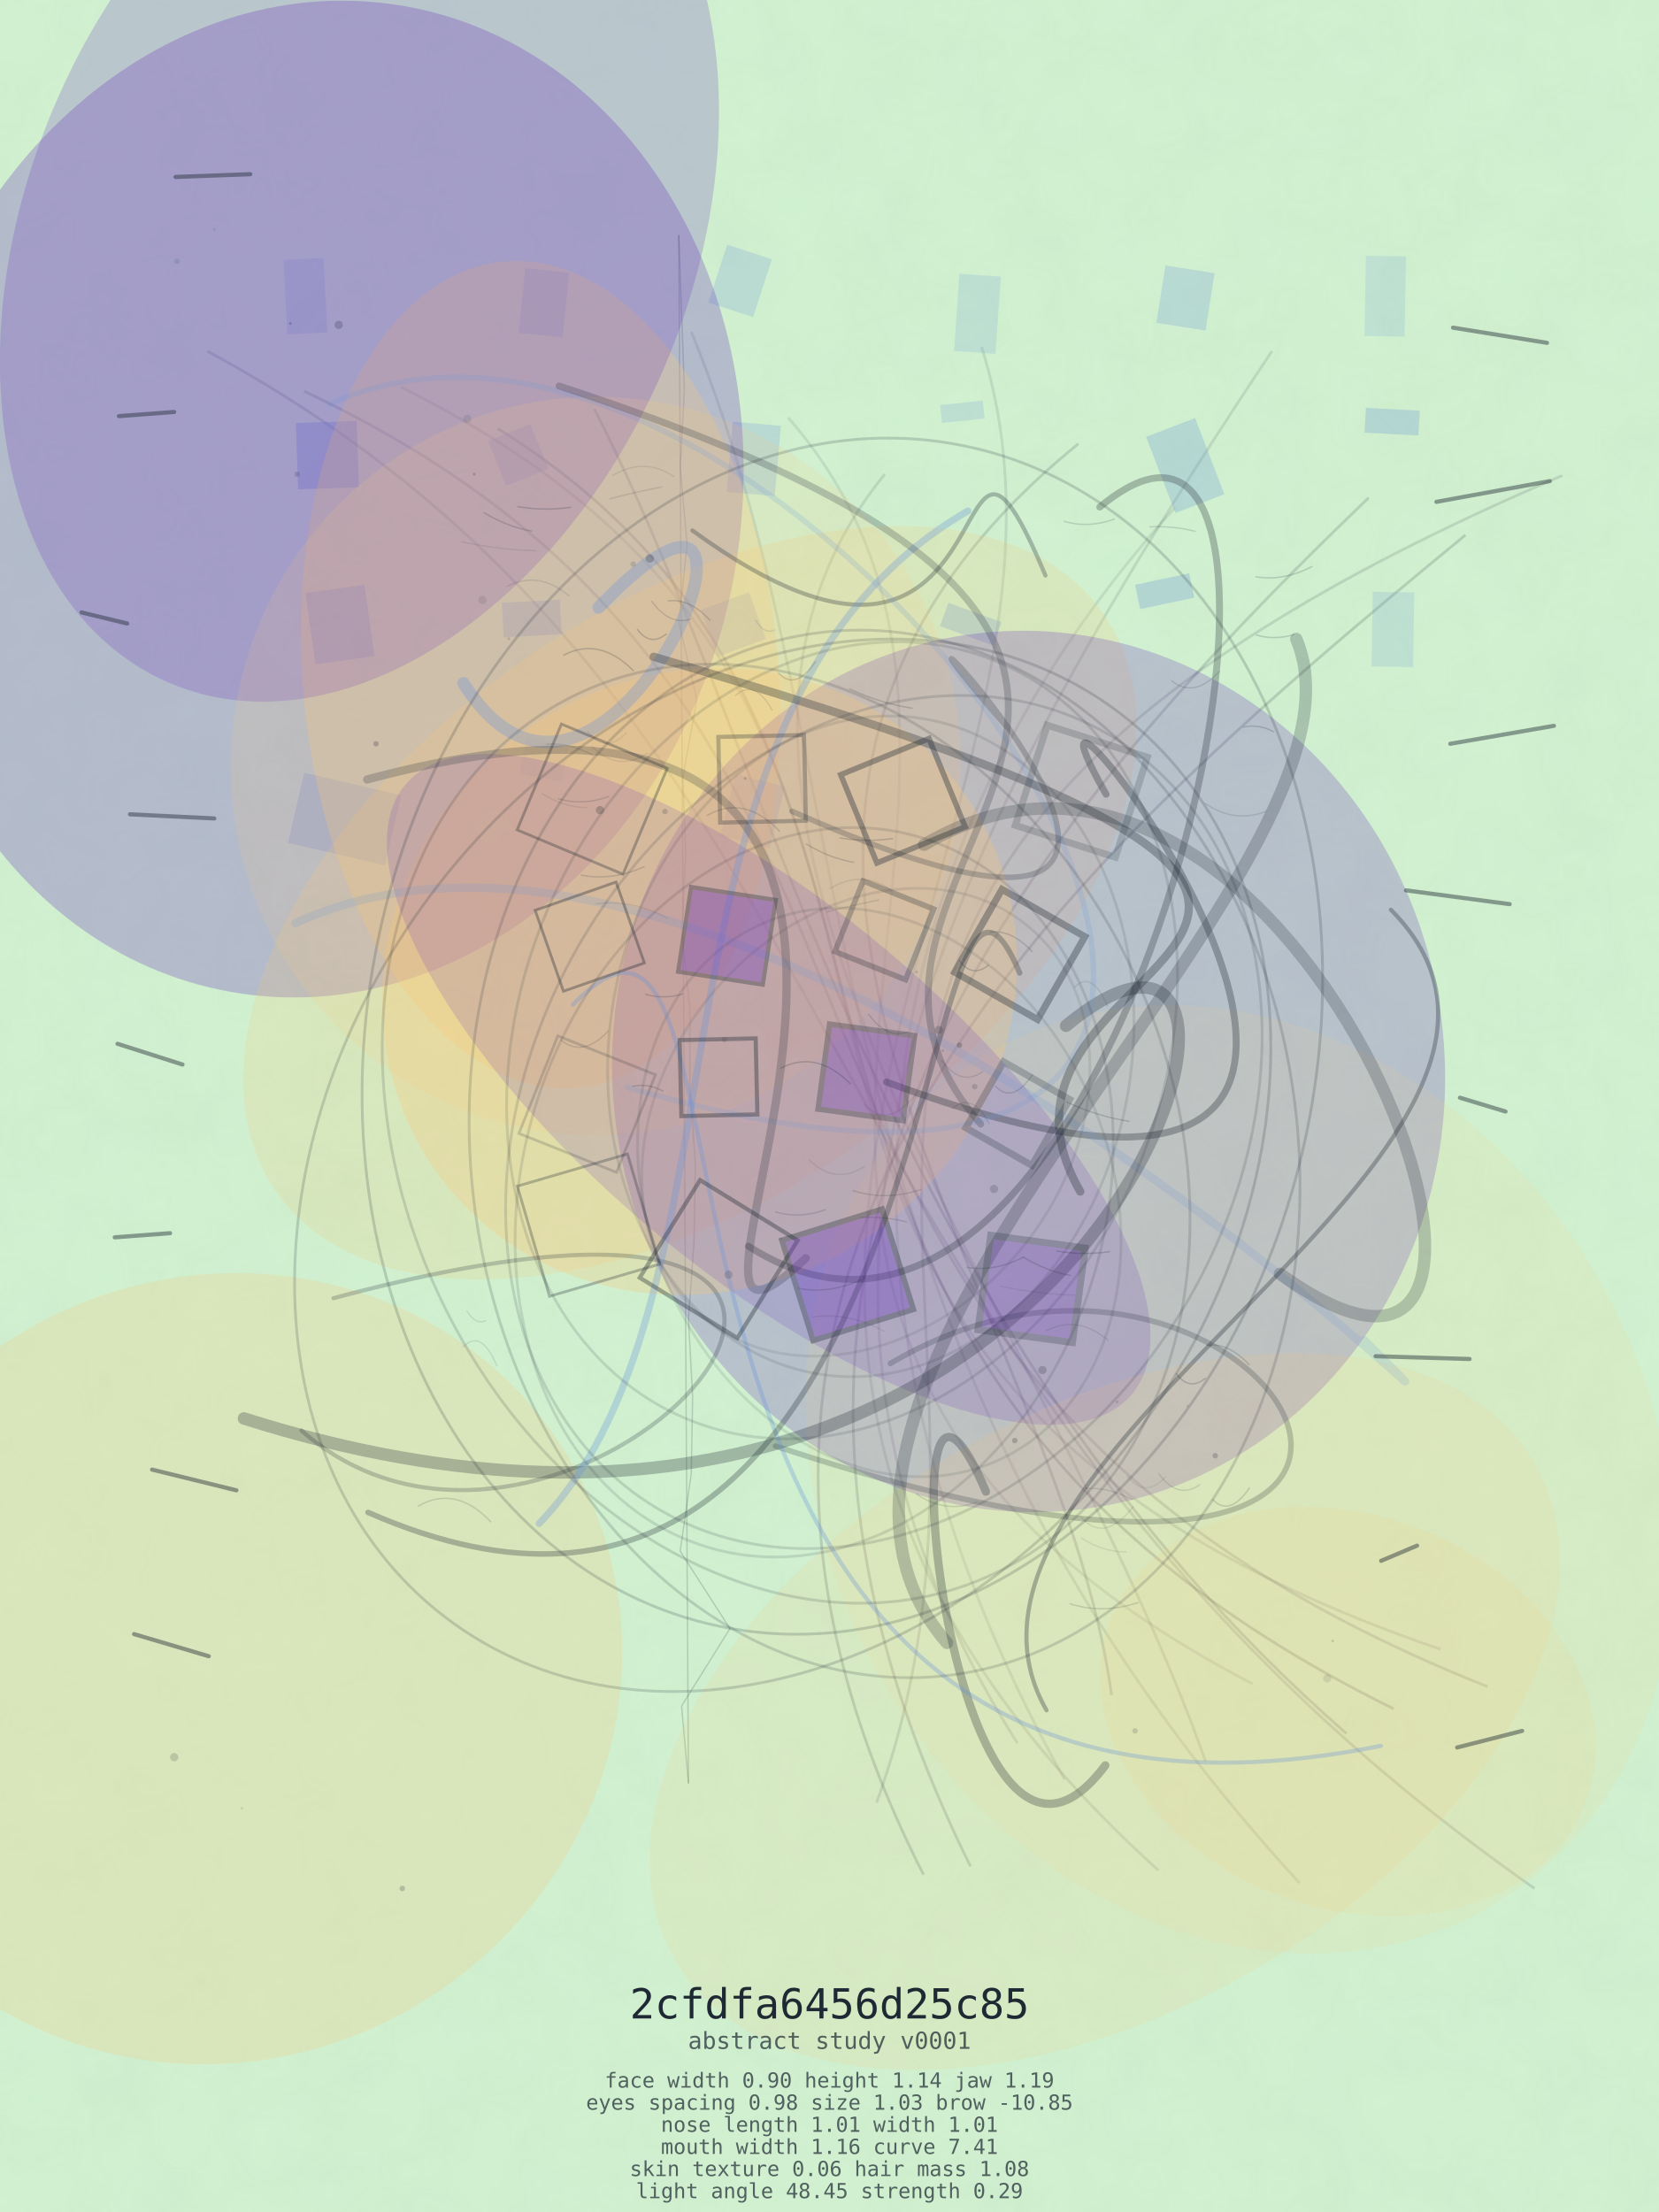
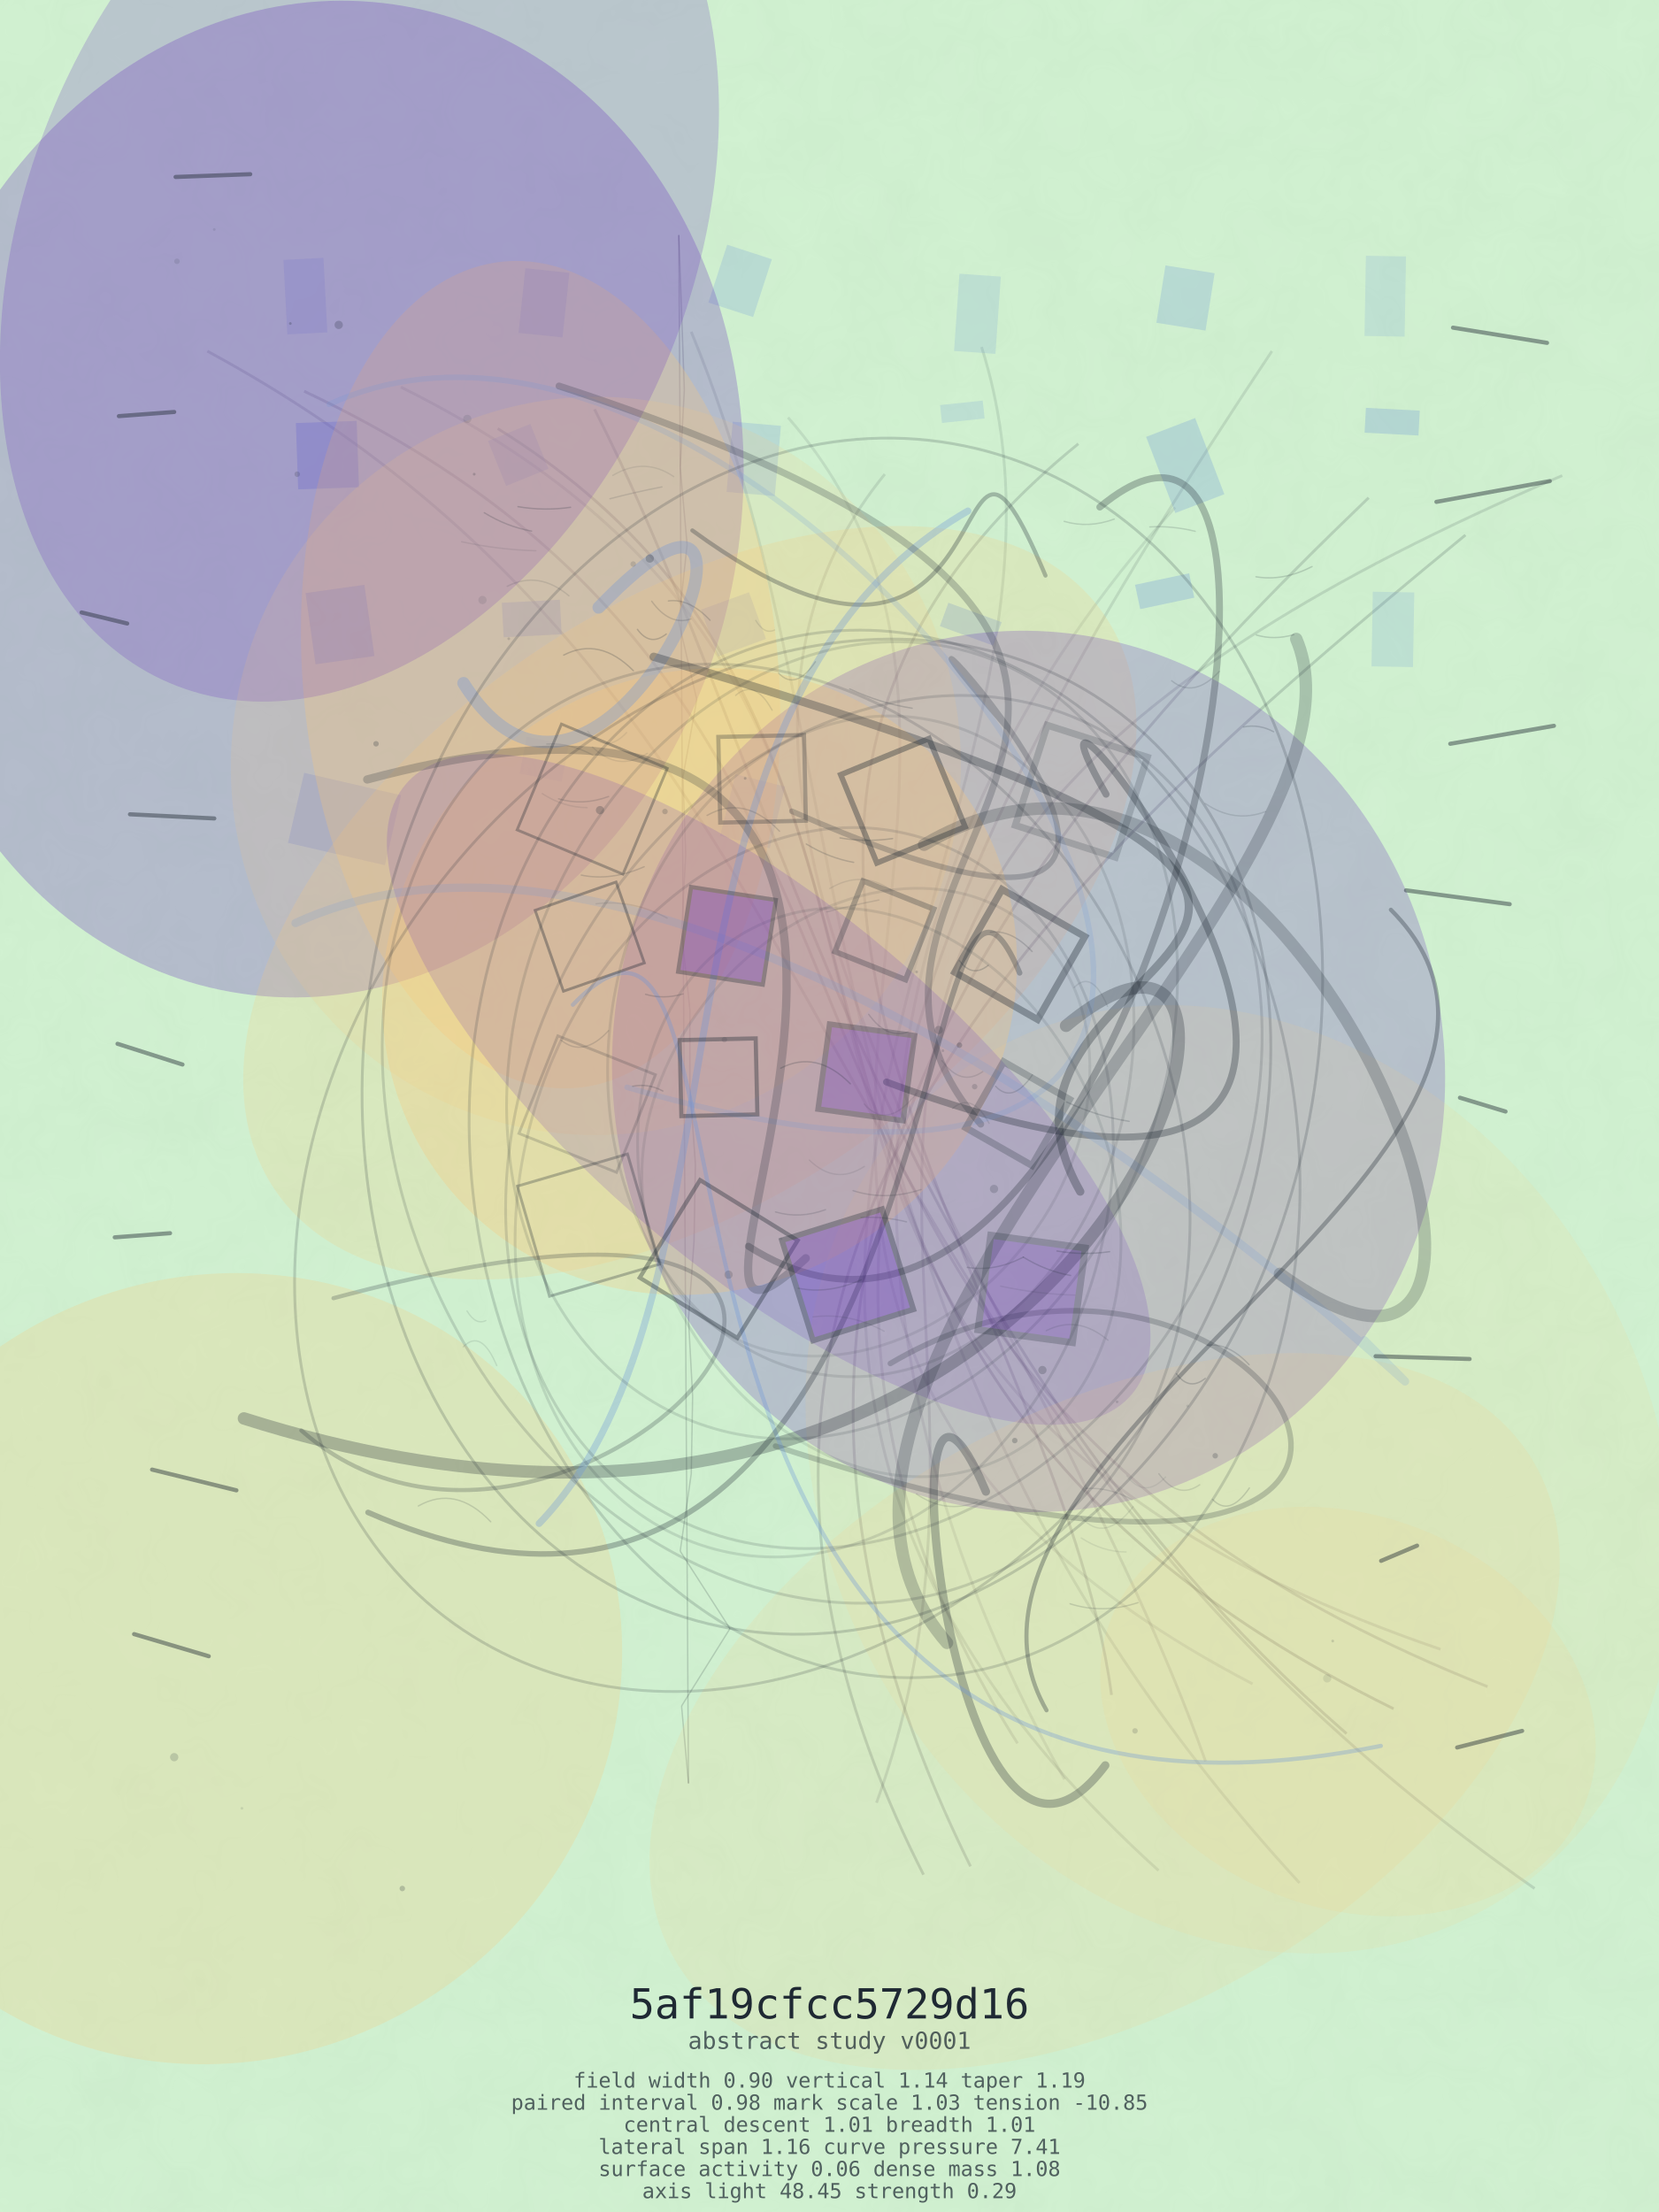
- <svg xmlns="http://www.w3.org/2000/svg" viewBox="0 0 1200 1600" role="img" aria-labelledby="title desc" data-refinement-depth="7" data-art-mode="structural-abstract" data-memory-signature="010406020801100507030a0b0f0e090d0c022c0309" data-permutation="4-6-2-8-1-16-5-7-3-10-11-15-14-9-13-12">
+ <svg xmlns="http://www.w3.org/2000/svg" viewBox="0 0 1200 1600" role="img" aria-labelledby="title desc" data-refinement-depth="7" data-art-mode="structural-abstract" data-convergence-hash="2cfdfa6456d25c85296f9de096b186740898601190536d14ea4283c7bbc85f3c" data-render-hash="5af19cfcc5729d16be8e556fd76709c11697d1f8d16a93f825fe2091acc0da19" data-memory-signature="010406020801100507030a0b0f0e090d0c022c0309" data-permutation="4-6-2-8-1-16-5-7-3-10-11-15-14-9-13-12">
  <defs>
    <filter id="paperGrain" x="-10%" y="-10%" width="120%" height="120%">
      <feTurbulence type="fractalNoise" baseFrequency="0.018" numOctaves="3" seed="157" />
      <feColorMatrix type="saturate" values="0" />
      <feComponentTransfer>
        <feFuncA type="table" tableValues="0 0.10" />
      </feComponentTransfer>
    </filter>
  </defs>
  <rect width="1200" height="1600" fill="#d0f1d0" />
  <rect width="1200" height="1600" filter="url(#paperGrain)" opacity="0.55" />
  <path data-layer="hash-rib" d="M150 254 C641 520 559 980 1110 1366" fill="none" stroke="#1f2933" stroke-width="2" opacity="0.14" />
  <path data-layer="hash-rib" d="M220 283 C741 529 459 975 1076 1220" fill="none" stroke="#1f2933" stroke-width="2" opacity="0.15" />
  <path data-layer="hash-rib" d="M290 280 C808 538 392 970 1042 1193" fill="none" stroke="#1f2933" stroke-width="2" opacity="0.12" />
  <path data-layer="hash-rib" d="M360 310 C741 547 459 965 1008 1236" fill="none" stroke="#1f2933" stroke-width="2" opacity="0.18" />
  <path data-layer="hash-rib" d="M430 296 C563 556 637 960 974 1254" fill="none" stroke="#1f2933" stroke-width="2" opacity="0.17" />
  <path data-layer="hash-rib" d="M500 240 C634 565 566 955 940 1362" fill="none" stroke="#1f2933" stroke-width="2" opacity="0.11" />
  <path data-layer="hash-rib" d="M570 302 C808 574 392 950 906 1218" fill="none" stroke="#1f2933" stroke-width="2" opacity="0.10" />
  <path data-layer="hash-rib" d="M640 343 C444 583 756 945 872 1274" fill="none" stroke="#1f2933" stroke-width="2" opacity="0.12" />
  <path data-layer="hash-rib" d="M710 251 C818 592 382 940 838 1353" fill="none" stroke="#1f2933" stroke-width="2" opacity="0.11" />
  <path data-layer="hash-rib" d="M780 321 C435 601 765 935 804 1226" fill="none" stroke="#1f2933" stroke-width="2" opacity="0.16" />
  <path data-layer="hash-rib" d="M850 367 C630 610 570 930 770 1287" fill="none" stroke="#1f2933" stroke-width="2" opacity="0.10" />
  <path data-layer="hash-rib" d="M920 254 C677 619 523 925 736 1261" fill="none" stroke="#1f2933" stroke-width="2" opacity="0.12" />
  <path data-layer="hash-rib" d="M990 360 C711 628 489 920 702 1350" fill="none" stroke="#1f2933" stroke-width="2" opacity="0.16" />
  <path data-layer="hash-rib" d="M1060 387 C756 637 444 915 668 1356" fill="none" stroke="#1f2933" stroke-width="2" opacity="0.17" />
  <path data-layer="hash-rib" d="M1130 344 C423 646 777 910 634 1304" fill="none" stroke="#1f2933" stroke-width="2" opacity="0.13" />
  <rect data-layer="memory-byte" x="205" y="188" width="29" height="54" fill="#6a93da" opacity="0.17" transform="rotate(-3 205 188)" />
  <rect data-layer="memory-byte" x="380" y="194" width="32" height="47" fill="#6a93da" opacity="0.20" transform="rotate(6 380 194)" />
  <rect data-layer="memory-byte" x="526" y="177" width="34" height="44" fill="#6a93da" opacity="0.22" transform="rotate(18 526 177)" />
  <rect data-layer="memory-byte" x="694" y="198" width="30" height="56" fill="#6a93da" opacity="0.18" transform="rotate(4 694 198)" />
  <rect data-layer="memory-byte" x="843" y="192" width="36" height="42" fill="#6a93da" opacity="0.24" transform="rotate(9 843 192)" />
  <rect data-layer="memory-byte" x="988" y="185" width="29" height="58" fill="#6a93da" opacity="0.17" transform="rotate(1 988 185)" />
  <rect data-layer="memory-byte" x="214" y="306" width="44" height="48" fill="#6a93da" opacity="0.32" transform="rotate(-2 214 306)" />
  <rect data-layer="memory-byte" x="353" y="319" width="33" height="35" fill="#6a93da" opacity="0.21" transform="rotate(-22 353 319)" />
  <rect data-layer="memory-byte" x="530" y="305" width="35" height="51" fill="#6a93da" opacity="0.23" transform="rotate(5 530 305)" />
  <rect data-layer="memory-byte" x="680" y="293" width="31" height="13" fill="#6a93da" opacity="0.19" transform="rotate(-6 680 293)" />
  <rect data-layer="memory-byte" x="829" y="316" width="38" height="59" fill="#6a93da" opacity="0.26" transform="rotate(-21 829 316)" />
  <rect data-layer="memory-byte" x="988" y="295" width="39" height="18" fill="#6a93da" opacity="0.27" transform="rotate(3 988 295)" />
  <rect data-layer="memory-byte" x="221" y="429" width="43" height="52" fill="#6a93da" opacity="0.31" transform="rotate(-8 221 429)" />
  <rect data-layer="memory-byte" x="363" y="436" width="42" height="25" fill="#6a93da" opacity="0.30" transform="rotate(-3 363 436)" />
  <rect data-layer="memory-byte" x="507" y="441" width="37" height="36" fill="#6a93da" opacity="0.25" transform="rotate(-20 507 441)" />
  <rect data-layer="memory-byte" x="686" y="436" width="41" height="18" fill="#6a93da" opacity="0.29" transform="rotate(20 686 436)" />
  <rect data-layer="memory-byte" x="821" y="423" width="40" height="18" fill="#6a93da" opacity="0.28" transform="rotate(-12 821 423)" />
  <rect data-layer="memory-byte" x="993" y="428" width="30" height="54" fill="#6a93da" opacity="0.18" transform="rotate(1 993 428)" />
  <rect data-layer="memory-byte" x="220" y="559" width="72" height="52" fill="#6a93da" opacity="0.24" transform="rotate(13 220 559)" />
  <rect data-layer="memory-byte" x="381" y="533" width="31" height="27" fill="#6a93da" opacity="0.19" transform="rotate(11 381 533)" />
  <rect data-layer="memory-byte" x="532" y="560" width="37" height="46" fill="#6a93da" opacity="0.25" transform="rotate(14 532 560)" />
  <path data-layer="memory-spine" d="M491 170 L493 226" fill="none" stroke="#1f2933" stroke-width="1" opacity="0.18" />
  <path data-layer="memory-spine" d="M493 226 L495 282" fill="none" stroke="#1f2933" stroke-width="1" opacity="0.18" />
  <path data-layer="memory-spine" d="M495 282 L492 338" fill="none" stroke="#1f2933" stroke-width="1" opacity="0.18" />
  <path data-layer="memory-spine" d="M492 338 L497 394" fill="none" stroke="#1f2933" stroke-width="1" opacity="0.18" />
  <path data-layer="memory-spine" d="M497 394 L491 450" fill="none" stroke="#1f2933" stroke-width="1" opacity="0.18" />
  <path data-layer="memory-spine" d="M491 450 L504 506" fill="none" stroke="#1f2933" stroke-width="1" opacity="0.18" />
  <path data-layer="memory-spine" d="M504 506 L494 562" fill="none" stroke="#1f2933" stroke-width="1" opacity="0.18" />
  <path data-layer="memory-spine" d="M494 562 L496 618" fill="none" stroke="#1f2933" stroke-width="1" opacity="0.18" />
  <path data-layer="memory-spine" d="M496 618 L493 674" fill="none" stroke="#1f2933" stroke-width="1" opacity="0.18" />
  <path data-layer="memory-spine" d="M493 674 L499 730" fill="none" stroke="#1f2933" stroke-width="1" opacity="0.18" />
  <path data-layer="memory-spine" d="M499 730 L499 786" fill="none" stroke="#1f2933" stroke-width="1" opacity="0.18" />
  <path data-layer="memory-spine" d="M499 786 L503 842" fill="none" stroke="#1f2933" stroke-width="1" opacity="0.18" />
  <path data-layer="memory-spine" d="M503 842 L502 898" fill="none" stroke="#1f2933" stroke-width="1" opacity="0.18" />
  <path data-layer="memory-spine" d="M502 898 L498 954" fill="none" stroke="#1f2933" stroke-width="1" opacity="0.18" />
  <path data-layer="memory-spine" d="M498 954 L501 1010" fill="none" stroke="#1f2933" stroke-width="1" opacity="0.18" />
  <path data-layer="memory-spine" d="M501 1010 L500 1066" fill="none" stroke="#1f2933" stroke-width="1" opacity="0.18" />
  <path data-layer="memory-spine" d="M500 1066 L492 1122" fill="none" stroke="#1f2933" stroke-width="1" opacity="0.18" />
  <path data-layer="memory-spine" d="M492 1122 L528 1178" fill="none" stroke="#1f2933" stroke-width="1" opacity="0.18" />
  <path data-layer="memory-spine" d="M528 1178 L493 1234" fill="none" stroke="#1f2933" stroke-width="1" opacity="0.18" />
  <path data-layer="memory-spine" d="M493 1234 L498 1290" fill="none" stroke="#1f2933" stroke-width="1" opacity="0.18" />
  <path data-layer="memory-spine" d="M498 1290 L491 170" fill="none" stroke="#1f2933" stroke-width="1" opacity="0.18" />
  <ellipse data-layer="color-field" cx="230" cy="361" rx="306" ry="362" fill="#6730be" opacity="0.27" transform="rotate(10 230 361)" />
  <ellipse data-layer="color-field" cx="391" cy="488" rx="172" ry="300" fill="#fcc572" opacity="0.26" transform="rotate(-5 391 488)" />
  <ellipse data-layer="color-field" cx="499" cy="653" rx="365" ry="213" fill="#fcc572" opacity="0.19" transform="rotate(-35 499 653)" />
  <ellipse data-layer="color-field" cx="744" cy="775" rx="301" ry="319" fill="#6730be" opacity="0.24" transform="rotate(-7 744 775)" />
  <ellipse data-layer="color-field" cx="897" cy="1070" rx="297" ry="358" fill="#fcc572" opacity="0.11" transform="rotate(-31 897 1070)" />
  <ellipse data-layer="color-field" cx="159" cy="1207" rx="295" ry="282" fill="#fcc572" opacity="0.22" transform="rotate(-34 159 1207)" />
  <ellipse data-layer="color-field" cx="260" cy="171" rx="240" ry="351" fill="#6730be" opacity="0.22" transform="rotate(23 260 171)" />
  <ellipse data-layer="color-field" cx="431" cy="554" rx="264" ry="267" fill="#fcc572" opacity="0.14" transform="rotate(5 431 554)" />
  <ellipse data-layer="color-field" cx="506" cy="710" rx="235" ry="221" fill="#fcc572" opacity="0.27" transform="rotate(-39 506 710)" />
  <ellipse data-layer="color-field" cx="556" cy="788" rx="343" ry="132" fill="#6730be" opacity="0.17" transform="rotate(40 556 788)" />
  <ellipse data-layer="color-field" cx="799" cy="1238" rx="359" ry="216" fill="#fcc572" opacity="0.13" transform="rotate(-30 799 1238)" />
  <ellipse data-layer="color-field" cx="975" cy="1238" rx="184" ry="142" fill="#fcc572" opacity="0.11" transform="rotate(21 975 1238)" />
  <g transform="rotate(3.72 600 800)">
    <path data-layer="gesture" d="M410 451 C562 271 432 672 316 512" fill="none" stroke="#6a93da" stroke-width="9" stroke-linecap="round" opacity="0.32" />
    <path data-layer="gesture" d="M731 407 C641 227 726 551 474 391" fill="none" stroke="#1f2933" stroke-width="3" stroke-linecap="round" opacity="0.29" />
    <path data-layer="gesture" d="M710 518 C531 338 996 749 559 589" fill="none" stroke="#1f2933" stroke-width="4" stroke-linecap="round" opacity="0.23" />
    <path data-layer="gesture" d="M785 562 C666 382 1177 940 640 780" fill="none" stroke="#1f2933" stroke-width="5" stroke-linecap="round" opacity="0.32" />
    <path data-layer="gesture" d="M206 693 C539 513 1177 1104 997 944" fill="none" stroke="#6a93da" stroke-width="6" stroke-linecap="round" opacity="0.18" />
    <path data-layer="gesture" d="M767 731 C957 551 838 1213 192 1053" fill="none" stroke="#1f2933" stroke-width="9" stroke-linecap="round" opacity="0.28" />
    <path data-layer="gesture" d="M251 962 C782 782 442 1219 234 1059" fill="none" stroke="#1f2933" stroke-width="3" stroke-linecap="round" opacity="0.23" />
    <path data-layer="gesture" d="M656 983 C920 803 1190 1208 577 1048" fill="none" stroke="#1f2933" stroke-width="4" stroke-linecap="round" opacity="0.22" />
    <path data-layer="gesture" d="M410 1115 C562 935 432 524 672 364" fill="none" stroke="#6a93da" stroke-width="5" stroke-linecap="round" opacity="0.32" />
    <path data-layer="gesture" d="M731 1071 C641 891 726 1423 830 1263" fill="none" stroke="#1f2933" stroke-width="6" stroke-linecap="round" opacity="0.29" />
    <path data-layer="gesture" d="M710 1182 C531 1002 996 601 915 441" fill="none" stroke="#1f2933" stroke-width="9" stroke-linecap="round" opacity="0.23" />
    <path data-layer="gesture" d="M785 1226 C666 1046 1177 792 996 632" fill="none" stroke="#1f2933" stroke-width="3" stroke-linecap="round" opacity="0.32" />
    <path data-layer="gesture" d="M206 317 C539 137 1177 956 453 796" fill="none" stroke="#6a93da" stroke-width="4" stroke-linecap="round" opacity="0.18" />
    <path data-layer="gesture" d="M767 355 C957 175 838 1065 548 905" fill="none" stroke="#1f2933" stroke-width="5" stroke-linecap="round" opacity="0.28" />
    <path data-layer="gesture" d="M251 586 C782 406 442 1071 590 911" fill="none" stroke="#1f2933" stroke-width="6" stroke-linecap="round" opacity="0.23" />
    <path data-layer="gesture" d="M656 607 C920 427 1190 1060 933 900" fill="none" stroke="#1f2933" stroke-width="9" stroke-linecap="round" opacity="0.22" />
    <path data-layer="gesture" d="M410 739 C562 559 432 1396 1028 1236" fill="none" stroke="#6a93da" stroke-width="3" stroke-linecap="round" opacity="0.32" />
    <path data-layer="gesture" d="M731 695 C641 515 726 1275 286 1115" fill="none" stroke="#1f2933" stroke-width="4" stroke-linecap="round" opacity="0.29" />
    <path data-layer="gesture" d="M710 806 C531 626 996 453 371 293" fill="none" stroke="#1f2933" stroke-width="5" stroke-linecap="round" opacity="0.23" />
    <path data-layer="gesture" d="M785 850 C666 670 1177 644 452 484" fill="none" stroke="#1f2933" stroke-width="6" stroke-linecap="round" opacity="0.32" />
    <ellipse data-layer="fold-aura" cx="627" cy="810" rx="145" ry="184" fill="none" stroke="#1f2933" stroke-width="2" opacity="0.10" transform="rotate(36 627 810)" />
    <ellipse data-layer="fold-aura" cx="640" cy="860" rx="167" ry="212" fill="none" stroke="#1f2933" stroke-width="2" opacity="0.11" transform="rotate(-27 640 860)" />
    <ellipse data-layer="fold-aura" cx="627" cy="755" rx="189" ry="240" fill="none" stroke="#1f2933" stroke-width="2" opacity="0.12" transform="rotate(5 627 755)" />
    <ellipse data-layer="fold-aura" cx="593" cy="863" rx="211" ry="268" fill="none" stroke="#1f2933" stroke-width="2" opacity="0.13" transform="rotate(13 593 863)" />
    <ellipse data-layer="fold-aura" cx="606" cy="752" rx="233" ry="296" fill="none" stroke="#1f2933" stroke-width="2" opacity="0.14" transform="rotate(18 606 752)" />
    <ellipse data-layer="fold-aura" cx="640" cy="809" rx="255" ry="324" fill="none" stroke="#1f2933" stroke-width="2" opacity="0.15" transform="rotate(26 640 809)" />
    <ellipse data-layer="fold-aura" cx="570" cy="822" rx="277" ry="352" fill="none" stroke="#1f2933" stroke-width="2" opacity="0.16" transform="rotate(-29 570 822)" />
    <ellipse data-layer="fold-aura" cx="642" cy="832" rx="299" ry="380" fill="none" stroke="#1f2933" stroke-width="2" opacity="0.17" transform="rotate(-11 642 832)" />
    <ellipse data-layer="fold-aura" cx="569" cy="845" rx="321" ry="408" fill="none" stroke="#1f2933" stroke-width="2" opacity="0.18" transform="rotate(32 569 845)" />
    <ellipse data-layer="fold-aura" cx="606" cy="749" rx="343" ry="436" fill="none" stroke="#1f2933" stroke-width="2" opacity="0.19" transform="rotate(8 606 749)" />
    <rect data-layer="fold-glyph" x="373" y="548" width="83" height="83" fill="none" stroke="#1f2933" stroke-width="2" opacity="0.32" transform="rotate(19 414 589)" />
    <rect data-layer="fold-glyph" x="505" y="536" width="62" height="62" fill="none" stroke="#1f2933" stroke-width="3" opacity="0.28" transform="rotate(-5 536 567)" />
    <rect data-layer="fold-glyph" x="604" y="542" width="69" height="69" fill="none" stroke="#1f2933" stroke-width="4" opacity="0.37" transform="rotate(-26 638 576)" />
    <rect data-layer="fold-glyph" x="729" y="523" width="76" height="76" fill="none" stroke="#1f2933" stroke-width="5" opacity="0.19" transform="rotate(14 767 561)" />
    <rect data-layer="fold-glyph" x="388" y="658" width="62" height="62" fill="none" stroke="#1f2933" stroke-width="2" opacity="0.35" transform="rotate(-23 419 689)" />
    <rect data-layer="fold-glyph" x="487" y="651" width="62" height="62" fill="#6730be" stroke="#1f2933" stroke-width="3" opacity="0.33" transform="rotate(5 518 682)" />
    <rect data-layer="fold-glyph" x="604" y="643" width="55" height="55" fill="none" stroke="#1f2933" stroke-width="4" opacity="0.27" transform="rotate(18 631 670)" />
    <rect data-layer="fold-glyph" x="696" y="647" width="69" height="69" fill="none" stroke="#1f2933" stroke-width="5" opacity="0.35" transform="rotate(26 730 681)" />
    <rect data-layer="fold-glyph" x="387" y="772" width="76" height="76" fill="none" stroke="#1f2933" stroke-width="2" opacity="0.18" transform="rotate(18 425 810)" />
    <rect data-layer="fold-glyph" x="491" y="757" width="55" height="55" fill="none" stroke="#1f2933" stroke-width="3" opacity="0.37" transform="rotate(-5 518 784)" />
    <rect data-layer="fold-glyph" x="594" y="743" width="62" height="62" fill="#6730be" stroke="#1f2933" stroke-width="4" opacity="0.29" transform="rotate(4 625 774)" />
    <rect data-layer="fold-glyph" x="709" y="769" width="55" height="55" fill="none" stroke="#1f2933" stroke-width="5" opacity="0.24" transform="rotate(26 736 796)" />
    <rect data-layer="fold-glyph" x="390" y="856" width="83" height="83" fill="none" stroke="#1f2933" stroke-width="2" opacity="0.29" transform="rotate(-20 431 897)" />
    <rect data-layer="fold-glyph" x="486" y="874" width="83" height="83" fill="none" stroke="#1f2933" stroke-width="3" opacity="0.36" transform="rotate(28 527 915)" />
    <rect data-layer="fold-glyph" x="583" y="883" width="76" height="76" fill="#6730be" stroke="#1f2933" stroke-width="4" opacity="0.33" transform="rotate(-21 621 921)" />
    <rect data-layer="fold-glyph" x="720" y="888" width="69" height="69" fill="#6730be" stroke="#1f2933" stroke-width="5" opacity="0.24" transform="rotate(4 754 922)" />
    <path data-layer="fine-drawing" d="M390 591 q18 4 36 -4" fill="none" stroke="#1f2933" stroke-width="1" stroke-linecap="round" opacity="0.16" />
    <path data-layer="fine-drawing" d="M595 606 q19 2 38 -2" fill="none" stroke="#1f2933" stroke-width="1" stroke-linecap="round" opacity="0.21" />
    <path data-layer="fine-drawing" d="M543 490 q13 12 26 -10" fill="none" stroke="#1f2933" stroke-width="1" stroke-linecap="round" opacity="0.17" />
    <path data-layer="fine-drawing" d="M571 612 q17 9 35 11" fill="none" stroke="#1f2933" stroke-width="1" stroke-linecap="round" opacity="0.19" />
    <path data-layer="fine-drawing" d="M687 689 q10 12 21 2" fill="none" stroke="#1f2933" stroke-width="1" stroke-linecap="round" opacity="0.21" />
    <path data-layer="fine-drawing" d="M708 667 q15 -3 31 12" fill="none" stroke="#1f2933" stroke-width="1" stroke-linecap="round" opacity="0.18" />
    <path data-layer="fine-drawing" d="M767 952 q22 -13 45 4" fill="none" stroke="#1f2933" stroke-width="1" stroke-linecap="round" opacity="0.12" />
    <path data-layer="fine-drawing" d="M707 910 q20 2 40 -10" fill="none" stroke="#1f2933" stroke-width="1" stroke-linecap="round" opacity="0.18" />
    <path data-layer="fine-drawing" d="M681 1076 q22 13 44 3" fill="none" stroke="#1f2933" stroke-width="1" stroke-linecap="round" opacity="0.14" />
    <path data-layer="fine-drawing" d="M832 1053 q14 16 28 -1" fill="none" stroke="#1f2933" stroke-width="1" stroke-linecap="round" opacity="0.08" />
    <path data-layer="fine-drawing" d="M348 965 q7 10 14 6" fill="none" stroke="#1f2933" stroke-width="1" stroke-linecap="round" opacity="0.11" />
    <path data-layer="fine-drawing" d="M414 355 q22 -15 44 -2" fill="none" stroke="#1f2933" stroke-width="1" stroke-linecap="round" opacity="0.10" />
    <path data-layer="fine-drawing" d="M413 372 q18 -6 37 -11" fill="none" stroke="#1f2933" stroke-width="1" stroke-linecap="round" opacity="0.13" />
    <path data-layer="fine-drawing" d="M881 507 q11 -3 22 2" fill="none" stroke="#1f2933" stroke-width="1" stroke-linecap="round" opacity="0.19" />
    <path data-layer="fine-drawing" d="M387 487 q25 -15 51 8" fill="none" stroke="#1f2933" stroke-width="1" stroke-linecap="round" opacity="0.21" />
    <path data-layer="fine-drawing" d="M448 444 q14 17 29 11" fill="none" stroke="#1f2933" stroke-width="1" stroke-linecap="round" opacity="0.16" />
    <path data-layer="fine-drawing" d="M410 645 q22 3 45 -9" fill="none" stroke="#1f2933" stroke-width="1" stroke-linecap="round" opacity="0.17" />
    <path data-layer="fine-drawing" d="M679 762 q15 18 30 6" fill="none" stroke="#1f2933" stroke-width="1" stroke-linecap="round" opacity="0.13" />
    <path data-layer="fine-drawing" d="M621 860 q24 6 49 -4" fill="none" stroke="#1f2933" stroke-width="1" stroke-linecap="round" opacity="0.16" />
    <path data-layer="fine-drawing" d="M771 703 q12 -14 25 12" fill="none" stroke="#1f2933" stroke-width="1" stroke-linecap="round" opacity="0.11" />
    <path data-layer="fine-drawing" d="M732 922 q27 4 54 3" fill="none" stroke="#1f2933" stroke-width="1" stroke-linecap="round" opacity="0.09" />
    <path data-layer="fine-drawing" d="M628 879 q16 -2 33 1" fill="none" stroke="#1f2933" stroke-width="1" stroke-linecap="round" opacity="0.16" />
    <path data-layer="fine-drawing" d="M802 1100 q16 9 33 8" fill="none" stroke="#1f2933" stroke-width="1" stroke-linecap="round" opacity="0.09" />
    <path data-layer="fine-drawing" d="M803 1064 q17 -2 34 6" fill="none" stroke="#1f2933" stroke-width="1" stroke-linecap="round" opacity="0.13" />
    <path data-layer="fine-drawing" d="M322 1108 q26 -17 53 8" fill="none" stroke="#1f2933" stroke-width="1" stroke-linecap="round" opacity="0.16" />
    <path data-layer="fine-drawing" d="M886 440 q13 3 27 -2" fill="none" stroke="#1f2933" stroke-width="1" stroke-linecap="round" opacity="0.18" />
    <path data-layer="fine-drawing" d="M827 477 q17 12 34 -9" fill="none" stroke="#1f2933" stroke-width="1" stroke-linecap="round" opacity="0.15" />
    <path data-layer="fine-drawing" d="M412 552 q20 17 40 2" fill="none" stroke="#1f2933" stroke-width="1" stroke-linecap="round" opacity="0.10" />
    <path data-layer="fine-drawing" d="M513 508 q13 -13 27 9" fill="none" stroke="#1f2933" stroke-width="1" stroke-linecap="round" opacity="0.12" />
    <path data-layer="fine-drawing" d="M595 498 q23 9 46 11" fill="none" stroke="#1f2933" stroke-width="1" stroke-linecap="round" opacity="0.19" />
    <path data-layer="fine-drawing" d="M422 665 q26 -5 52 7" fill="none" stroke="#1f2933" stroke-width="1" stroke-linecap="round" opacity="0.10" />
    <path data-layer="fine-drawing" d="M625 797 q18 18 37 -10" fill="none" stroke="#1f2933" stroke-width="1" stroke-linecap="round" opacity="0.10" />
    <path data-layer="fine-drawing" d="M566 879 q18 4 36 -4" fill="none" stroke="#1f2933" stroke-width="1" stroke-linecap="round" opacity="0.16" />
    <path data-layer="fine-drawing" d="M771 894 q19 2 38 -2" fill="none" stroke="#1f2933" stroke-width="1" stroke-linecap="round" opacity="0.21" />
    <path data-layer="fine-drawing" d="M719 778 q13 12 26 -10" fill="none" stroke="#1f2933" stroke-width="1" stroke-linecap="round" opacity="0.17" />
    <path data-layer="fine-drawing" d="M747 900 q17 9 35 11" fill="none" stroke="#1f2933" stroke-width="1" stroke-linecap="round" opacity="0.19" />
    <path data-layer="fine-drawing" d="M863 977 q10 12 21 2" fill="none" stroke="#1f2933" stroke-width="1" stroke-linecap="round" opacity="0.21" />
    <path data-layer="fine-drawing" d="M884 955 q15 -3 31 12" fill="none" stroke="#1f2933" stroke-width="1" stroke-linecap="round" opacity="0.18" />
    <path data-layer="fine-drawing" d="M343 440 q22 -13 45 4" fill="none" stroke="#1f2933" stroke-width="1" stroke-linecap="round" opacity="0.12" />
    <path data-layer="fine-drawing" d="M883 398 q20 2 40 -10" fill="none" stroke="#1f2933" stroke-width="1" stroke-linecap="round" opacity="0.18" />
    <path data-layer="fine-drawing" d="M857 564 q22 13 44 3" fill="none" stroke="#1f2933" stroke-width="1" stroke-linecap="round" opacity="0.14" />
    <path data-layer="fine-drawing" d="M408 541 q14 16 28 -1" fill="none" stroke="#1f2933" stroke-width="1" stroke-linecap="round" opacity="0.08" />
    <path data-layer="fine-drawing" d="M524 453 q7 10 14 6" fill="none" stroke="#1f2933" stroke-width="1" stroke-linecap="round" opacity="0.11" />
    <path data-layer="fine-drawing" d="M590 643 q22 -15 44 -2" fill="none" stroke="#1f2933" stroke-width="1" stroke-linecap="round" opacity="0.10" />
    <path data-layer="fine-drawing" d="M589 660 q18 -6 37 -11" fill="none" stroke="#1f2933" stroke-width="1" stroke-linecap="round" opacity="0.13" />
    <path data-layer="fine-drawing" d="M457 795 q11 -3 22 2" fill="none" stroke="#1f2933" stroke-width="1" stroke-linecap="round" opacity="0.19" />
    <path data-layer="fine-drawing" d="M563 775 q25 -15 51 8" fill="none" stroke="#1f2933" stroke-width="1" stroke-linecap="round" opacity="0.21" />
    <path data-layer="fine-drawing" d="M624 732 q14 17 29 11" fill="none" stroke="#1f2933" stroke-width="1" stroke-linecap="round" opacity="0.16" />
    <path data-layer="fine-drawing" d="M586 933 q22 3 45 -9" fill="none" stroke="#1f2933" stroke-width="1" stroke-linecap="round" opacity="0.17" />
    <path data-layer="fine-drawing" d="M855 1050 q15 18 30 6" fill="none" stroke="#1f2933" stroke-width="1" stroke-linecap="round" opacity="0.13" />
    <path data-layer="fine-drawing" d="M797 1148 q24 6 49 -4" fill="none" stroke="#1f2933" stroke-width="1" stroke-linecap="round" opacity="0.16" />
    <path data-layer="fine-drawing" d="M347 991 q12 -14 25 12" fill="none" stroke="#1f2933" stroke-width="1" stroke-linecap="round" opacity="0.11" />
    <path data-layer="fine-drawing" d="M308 410 q27 4 54 3" fill="none" stroke="#1f2933" stroke-width="1" stroke-linecap="round" opacity="0.09" />
    <path data-layer="fine-drawing" d="M804 367 q16 -2 33 1" fill="none" stroke="#1f2933" stroke-width="1" stroke-linecap="round" opacity="0.16" />
    <path data-layer="fine-drawing" d="M378 588 q16 9 33 8" fill="none" stroke="#1f2933" stroke-width="1" stroke-linecap="round" opacity="0.09" />
    <path data-layer="fine-drawing" d="M379 552 q17 -2 34 6" fill="none" stroke="#1f2933" stroke-width="1" stroke-linecap="round" opacity="0.13" />
    <path data-layer="fine-drawing" d="M498 596 q26 -17 53 8" fill="none" stroke="#1f2933" stroke-width="1" stroke-linecap="round" opacity="0.16" />
    <path data-layer="fine-drawing" d="M462 728 q13 3 27 -2" fill="none" stroke="#1f2933" stroke-width="1" stroke-linecap="round" opacity="0.18" />
    <path data-layer="fine-drawing" d="M403 765 q17 12 34 -9" fill="none" stroke="#1f2933" stroke-width="1" stroke-linecap="round" opacity="0.15" />
    <path data-layer="fine-drawing" d="M588 840 q20 17 40 2" fill="none" stroke="#1f2933" stroke-width="1" stroke-linecap="round" opacity="0.10" />
    <path data-layer="fine-drawing" d="M689 796 q13 -13 27 9" fill="none" stroke="#1f2933" stroke-width="1" stroke-linecap="round" opacity="0.12" />
    <path data-layer="fine-drawing" d="M771 786 q23 9 46 11" fill="none" stroke="#1f2933" stroke-width="1" stroke-linecap="round" opacity="0.19" />
    <path data-layer="fine-drawing" d="M598 953 q26 -5 52 7" fill="none" stroke="#1f2933" stroke-width="1" stroke-linecap="round" opacity="0.10" />
    <path data-layer="fine-drawing" d="M801 1085 q18 18 37 -10" fill="none" stroke="#1f2933" stroke-width="1" stroke-linecap="round" opacity="0.10" />
    <path data-layer="fine-drawing" d="M742 367 q18 4 36 -4" fill="none" stroke="#1f2933" stroke-width="1" stroke-linecap="round" opacity="0.16" />
    <path data-layer="fine-drawing" d="M347 382 q19 2 38 -2" fill="none" stroke="#1f2933" stroke-width="1" stroke-linecap="round" opacity="0.21" />
    <path data-layer="fine-drawing" d="M895 1066 q13 12 26 -10" fill="none" stroke="#1f2933" stroke-width="1" stroke-linecap="round" opacity="0.17" />
    <path data-layer="fine-drawing" d="M323 388 q17 9 35 11" fill="none" stroke="#1f2933" stroke-width="1" stroke-linecap="round" opacity="0.19" />
    <path data-layer="fine-drawing" d="M439 465 q10 12 21 2" fill="none" stroke="#1f2933" stroke-width="1" stroke-linecap="round" opacity="0.21" />
    <path data-layer="fine-drawing" d="M460 443 q15 -3 31 12" fill="none" stroke="#1f2933" stroke-width="1" stroke-linecap="round" opacity="0.18" />
  </g>
  <path data-layer="fold-notation" d="M127 128 l54 -2" fill="none" stroke="#1f2933" stroke-width="3" stroke-linecap="round" opacity="0.44" />
  <path data-layer="fold-notation" d="M1051 237 l68 11" fill="none" stroke="#1f2933" stroke-width="3" stroke-linecap="round" opacity="0.44" />
  <path data-layer="fold-notation" d="M86 301 l40 -3" fill="none" stroke="#1f2933" stroke-width="3" stroke-linecap="round" opacity="0.44" />
  <path data-layer="fold-notation" d="M1039 363 l82 -15" fill="none" stroke="#1f2933" stroke-width="3" stroke-linecap="round" opacity="0.44" />
  <path data-layer="fold-notation" d="M59 443 l33 8" fill="none" stroke="#1f2933" stroke-width="3" stroke-linecap="round" opacity="0.44" />
  <path data-layer="fold-notation" d="M1049 538 l75 -13" fill="none" stroke="#1f2933" stroke-width="3" stroke-linecap="round" opacity="0.44" />
  <path data-layer="fold-notation" d="M94 589 l61 3" fill="none" stroke="#1f2933" stroke-width="3" stroke-linecap="round" opacity="0.44" />
  <path data-layer="fold-notation" d="M1017 644 l75 10" fill="none" stroke="#1f2933" stroke-width="3" stroke-linecap="round" opacity="0.44" />
  <path data-layer="fold-notation" d="M85 755 l47 15" fill="none" stroke="#1f2933" stroke-width="3" stroke-linecap="round" opacity="0.44" />
  <path data-layer="fold-notation" d="M1056 794 l33 10" fill="none" stroke="#1f2933" stroke-width="3" stroke-linecap="round" opacity="0.44" />
  <path data-layer="fold-notation" d="M83 895 l40 -3" fill="none" stroke="#1f2933" stroke-width="3" stroke-linecap="round" opacity="0.44" />
  <path data-layer="fold-notation" d="M995 981 l68 2" fill="none" stroke="#1f2933" stroke-width="3" stroke-linecap="round" opacity="0.44" />
  <path data-layer="fold-notation" d="M110 1063 l61 15" fill="none" stroke="#1f2933" stroke-width="3" stroke-linecap="round" opacity="0.44" />
  <path data-layer="fold-notation" d="M999 1129 l26 -11" fill="none" stroke="#1f2933" stroke-width="3" stroke-linecap="round" opacity="0.44" />
  <path data-layer="fold-notation" d="M97 1182 l54 16" fill="none" stroke="#1f2933" stroke-width="3" stroke-linecap="round" opacity="0.44" />
  <path data-layer="fold-notation" d="M1054 1264 l47 -12" fill="none" stroke="#1f2933" stroke-width="3" stroke-linecap="round" opacity="0.44" />
  <circle data-layer="field-dust" cx="210" cy="234" r="1" fill="#1f2933" opacity="0.24" />
  <circle data-layer="field-dust" cx="458" cy="408" r="2" fill="#1f2933" opacity="0.15" />
  <circle data-layer="field-dust" cx="470" cy="404" r="3" fill="#1f2933" opacity="0.25" />
  <circle data-layer="field-dust" cx="663" cy="703" r="1" fill="#1f2933" opacity="0.17" />
  <circle data-layer="field-dust" cx="705" cy="786" r="2" fill="#1f2933" opacity="0.17" />
  <circle data-layer="field-dust" cx="719" cy="860" r="3" fill="#1f2933" opacity="0.19" />
  <circle data-layer="field-dust" cx="859" cy="1017" r="1" fill="#1f2933" opacity="0.11" />
  <circle data-layer="field-dust" cx="821" cy="1252" r="2" fill="#1f2933" opacity="0.16" />
  <circle data-layer="field-dust" cx="126" cy="1271" r="3" fill="#1f2933" opacity="0.17" />
  <circle data-layer="field-dust" cx="175" cy="1308" r="1" fill="#1f2933" opacity="0.11" />
  <circle data-layer="field-dust" cx="215" cy="343" r="2" fill="#1f2933" opacity="0.18" />
  <circle data-layer="field-dust" cx="338" cy="303" r="3" fill="#1f2933" opacity="0.11" />
  <circle data-layer="field-dust" cx="539" cy="563" r="1" fill="#1f2933" opacity="0.20" />
  <circle data-layer="field-dust" cx="524" cy="752" r="2" fill="#1f2933" opacity="0.13" />
  <circle data-layer="field-dust" cx="527" cy="922" r="3" fill="#1f2933" opacity="0.18" />
  <circle data-layer="field-dust" cx="808" cy="1014" r="1" fill="#1f2933" opacity="0.15" />
  <circle data-layer="field-dust" cx="734" cy="1042" r="2" fill="#1f2933" opacity="0.24" />
  <circle data-layer="field-dust" cx="960" cy="1214" r="3" fill="#1f2933" opacity="0.10" />
  <circle data-layer="field-dust" cx="155" cy="166" r="1" fill="#1f2933" opacity="0.11" />
  <circle data-layer="field-dust" cx="291" cy="1366" r="2" fill="#1f2933" opacity="0.22" />
  <circle data-layer="field-dust" cx="349" cy="434" r="3" fill="#1f2933" opacity="0.10" />
  <circle data-layer="field-dust" cx="343" cy="343" r="1" fill="#1f2933" opacity="0.20" />
  <circle data-layer="field-dust" cx="481" cy="587" r="2" fill="#1f2933" opacity="0.19" />
  <circle data-layer="field-dust" cx="679" cy="745" r="3" fill="#1f2933" opacity="0.20" />
  <circle data-layer="field-dust" cx="565" cy="896" r="1" fill="#1f2933" opacity="0.11" />
  <circle data-layer="field-dust" cx="879" cy="1053" r="2" fill="#1f2933" opacity="0.22" />
  <circle data-layer="field-dust" cx="754" cy="991" r="3" fill="#1f2933" opacity="0.22" />
  <circle data-layer="field-dust" cx="964" cy="1187" r="1" fill="#1f2933" opacity="0.15" />
  <circle data-layer="field-dust" cx="128" cy="189" r="2" fill="#1f2933" opacity="0.12" />
  <circle data-layer="field-dust" cx="245" cy="235" r="3" fill="#1f2933" opacity="0.23" />
  <circle data-layer="field-dust" cx="368" cy="462" r="1" fill="#1f2933" opacity="0.16" />
  <circle data-layer="field-dust" cx="272" cy="538" r="2" fill="#1f2933" opacity="0.24" />
  <circle data-layer="field-dust" cx="434" cy="586" r="3" fill="#1f2933" opacity="0.24" />
  <circle data-layer="field-dust" cx="682" cy="760" r="1" fill="#1f2933" opacity="0.15" />
  <circle data-layer="field-dust" cx="694" cy="756" r="2" fill="#1f2933" opacity="0.25" />
  <g font-family="ui-monospace, SFMono-Regular, Menlo, monospace" fill="#1f2933">
-     <text x="600" y="1460" text-anchor="middle" font-size="30">2cfdfa6456d25c85</text>
+     <text x="600" y="1460" text-anchor="middle" font-size="30">5af19cfcc5729d16</text>
    <text x="600" y="1482" text-anchor="middle" font-size="17" opacity="0.72">abstract study v0001</text>
-     <text x="600" y="1510" text-anchor="middle" font-size="15" opacity="0.72">face width 0.90 height 1.14 jaw 1.19</text>
-     <text x="600" y="1526" text-anchor="middle" font-size="15" opacity="0.72">eyes spacing 0.98 size 1.03 brow -10.85</text>
-     <text x="600" y="1542" text-anchor="middle" font-size="15" opacity="0.72">nose length 1.01 width 1.01</text>
-     <text x="600" y="1558" text-anchor="middle" font-size="15" opacity="0.72">mouth width 1.16 curve 7.41</text>
-     <text x="600" y="1574" text-anchor="middle" font-size="15" opacity="0.72">skin texture 0.06 hair mass 1.08</text>
-     <text x="600" y="1590" text-anchor="middle" font-size="15" opacity="0.72">light angle 48.45 strength 0.29</text>
+     <text x="600" y="1510" text-anchor="middle" font-size="15" opacity="0.72">field width 0.90 vertical 1.14 taper 1.19</text>
+     <text x="600" y="1526" text-anchor="middle" font-size="15" opacity="0.72">paired interval 0.98 mark scale 1.03 tension -10.85</text>
+     <text x="600" y="1542" text-anchor="middle" font-size="15" opacity="0.72">central descent 1.01 breadth 1.01</text>
+     <text x="600" y="1558" text-anchor="middle" font-size="15" opacity="0.72">lateral span 1.16 curve pressure 7.41</text>
+     <text x="600" y="1574" text-anchor="middle" font-size="15" opacity="0.72">surface activity 0.06 dense mass 1.08</text>
+     <text x="600" y="1590" text-anchor="middle" font-size="15" opacity="0.72">axis light 48.45 strength 0.29</text>
  </g>
</svg>
